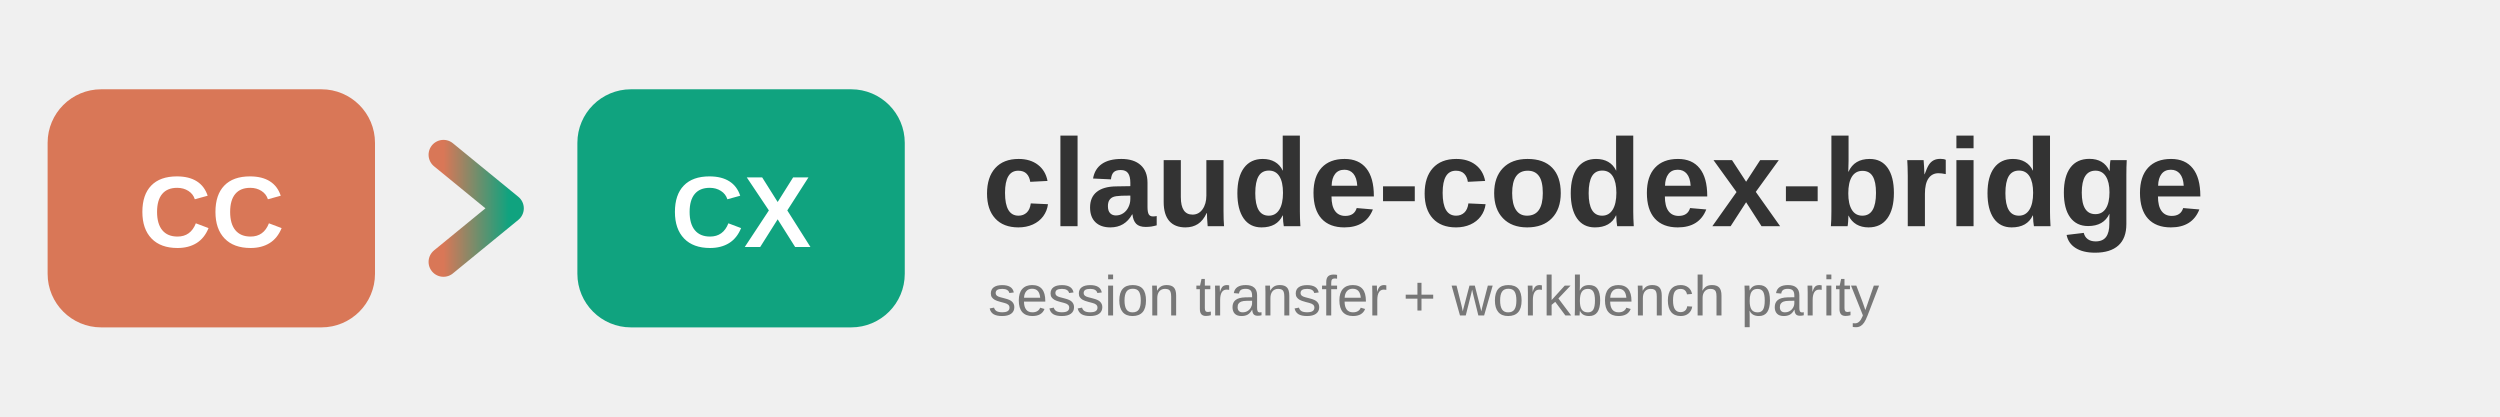
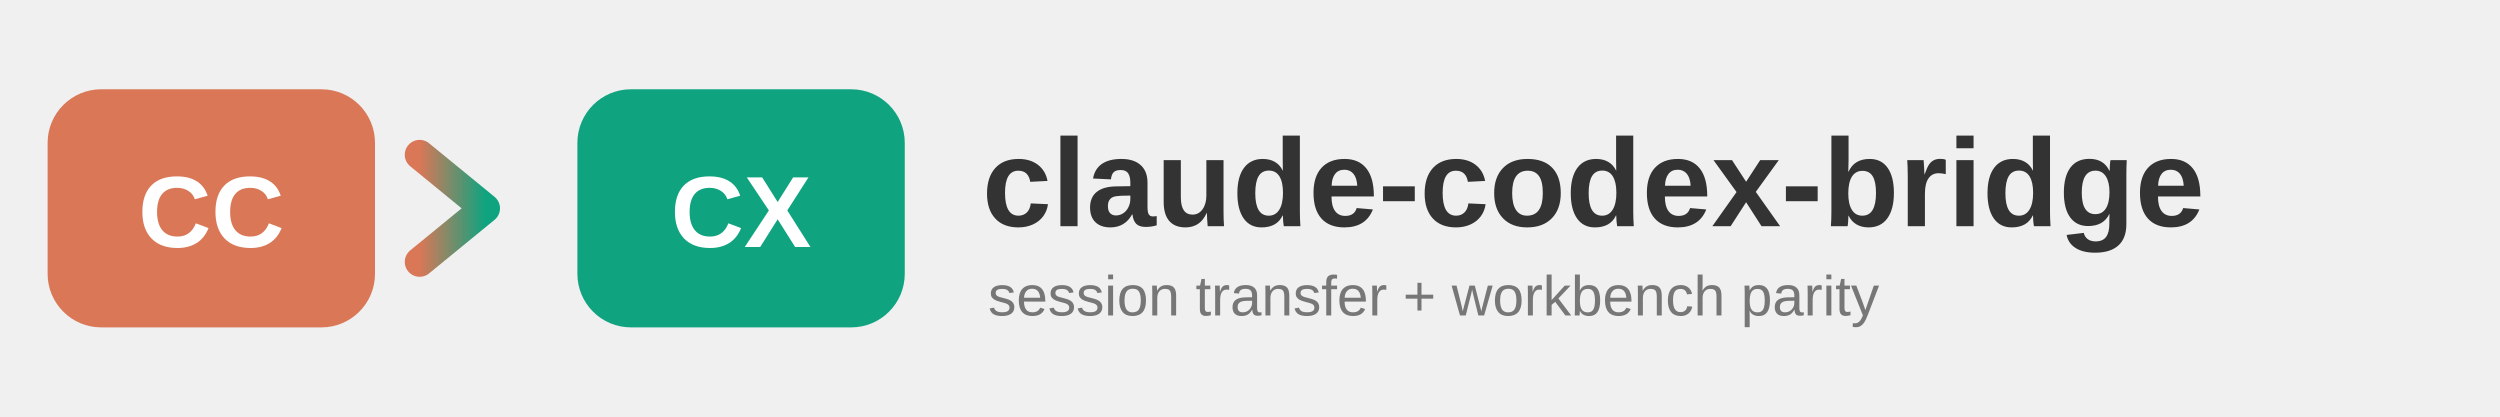
<svg xmlns="http://www.w3.org/2000/svg" width="840" height="140" viewBox="0 0 840 140" role="img" aria-label="claude-codex-bridge">
  <defs>
    <linearGradient id="g" x1="0" y1="0" x2="1" y2="0">
      <stop offset="0" stop-color="#D97757" />
      <stop offset="1" stop-color="#10A37F" />
    </linearGradient>
  </defs>
  <rect x="16" y="30" width="110" height="80" rx="18" fill="#D97757" />
  <text x="71" y="83" font-family="Segoe UI, Arial, sans-serif" font-size="34" font-weight="700" fill="#fff" text-anchor="middle">CC</text>
-   <path d="M149 52 L 171 70 L 149 88" fill="none" stroke="url(#g)" stroke-width="10" stroke-linecap="round" stroke-linejoin="round" />
+   <path d="M141 52 L 163 70 L 141 88" fill="none" stroke="url(#g)" stroke-width="10" stroke-linecap="round" stroke-linejoin="round" />
  <rect x="194" y="30" width="110" height="80" rx="18" fill="#10A37F" />
  <text x="249" y="83" font-family="Segoe UI, Arial, sans-serif" font-size="34" font-weight="700" fill="#fff" text-anchor="middle">CX</text>
  <text x="330" y="76" font-family="Segoe UI, Arial, sans-serif" font-size="42" font-weight="650" fill="#333">
    claude-codex-bridge
  </text>
  <text x="332" y="106" font-family="Segoe UI, Arial, sans-serif" font-size="19" fill="#777">
    session transfer + workbench parity
  </text>
</svg>
